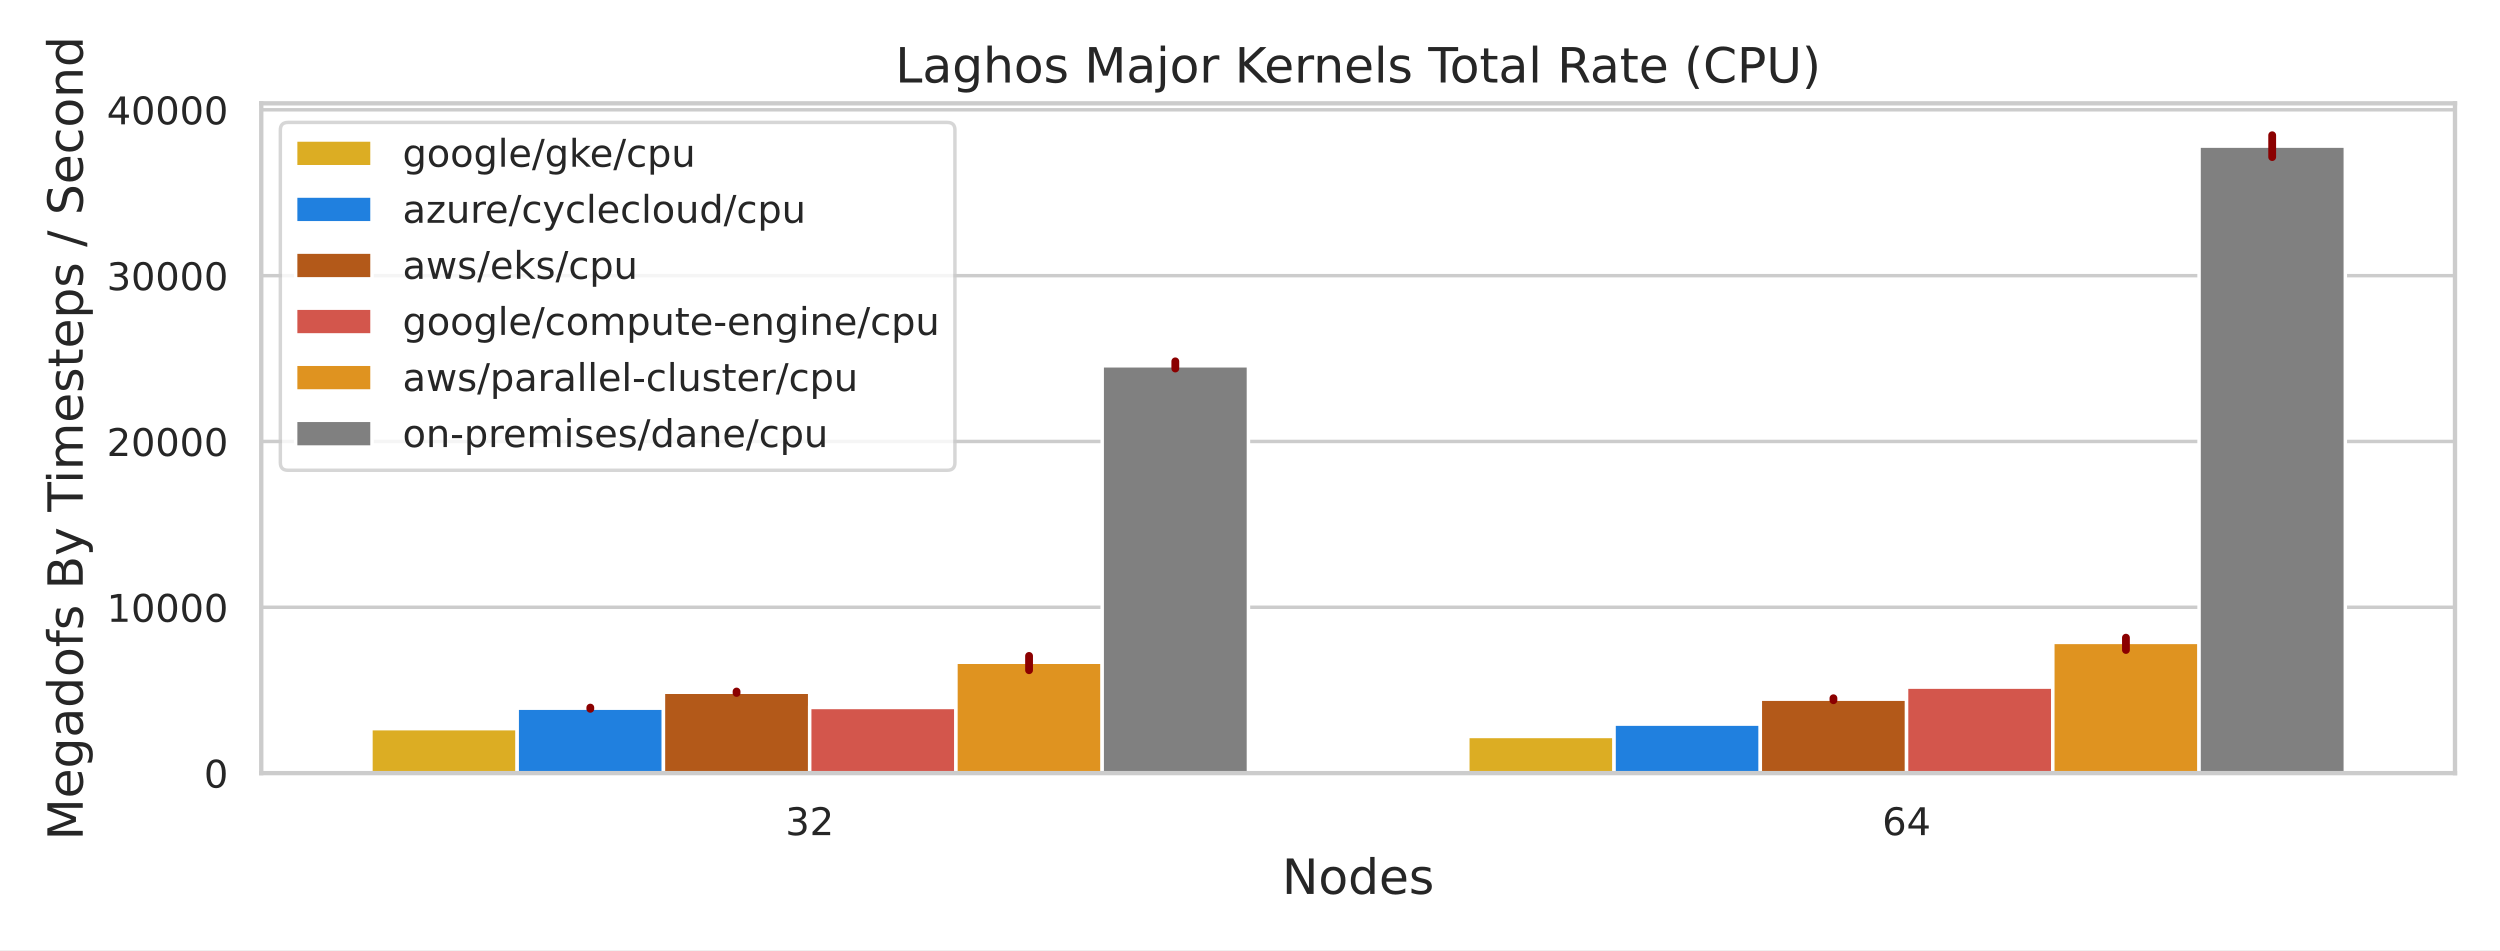
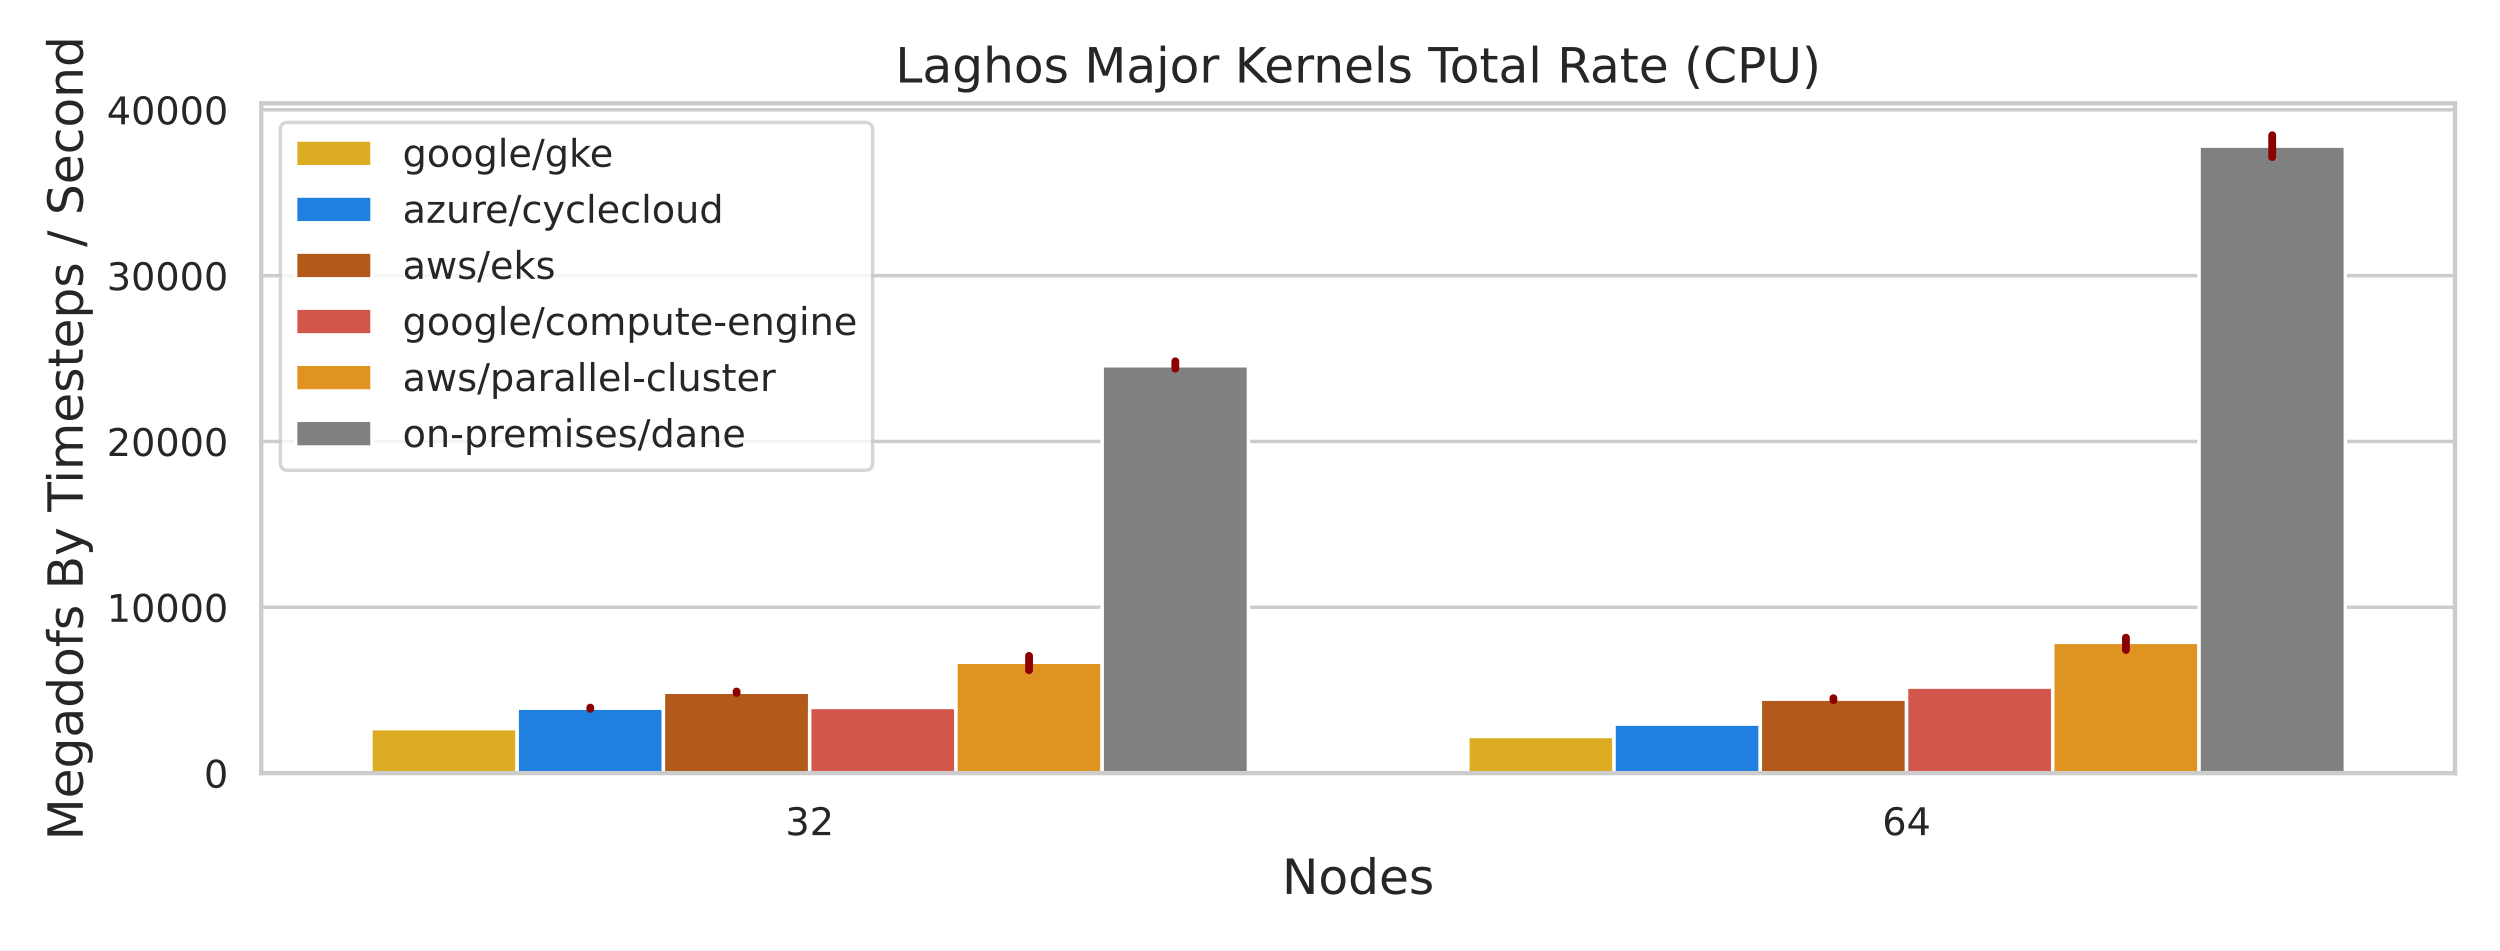
<svg xmlns="http://www.w3.org/2000/svg" xmlns:xlink="http://www.w3.org/1999/xlink" width="720pt" height="273.6pt" viewBox="0 0 720 273.6" version="1.1">
  <defs>
    <style type="text/css">*{stroke-linejoin: round; stroke-linecap: butt}</style>
  </defs>
  <g id="figure_1">
    <g id="patch_1">
      <path d="M 0 273.6  L 720 273.6  L 720 0  L 0 0  z " style="fill: #ffffff" />
    </g>
    <g id="axes_1">
      <g id="patch_2">
        <path d="M 75.24 222.66  L 707.04 222.66  L 707.04 29.76  L 75.24 29.76  z " style="fill: #ffffff" />
      </g>
      <g id="matplotlib.axis_1">
        <g id="xtick_1">
          <g id="text_1">
            <g style="fill: #262626" transform="translate(226.1912 240.5183) scale(0.11 -0.11)">
              <defs>
                <path id="DejaVuSans-33" d="M 2597 2516  Q 3050 2419 3304 2112  Q 3559 1806 3559 1356  Q 3559 666 3084 287  Q 2609 -91 1734 -91  Q 1441 -91 1130 -33  Q 819 25 488 141  L 488 750  Q 750 597 1062 519  Q 1375 441 1716 441  Q 2309 441 2620 675  Q 2931 909 2931 1356  Q 2931 1769 2642 2001  Q 2353 2234 1838 2234  L 1294 2234  L 1294 2753  L 1863 2753  Q 2328 2753 2575 2939  Q 2822 3125 2822 3475  Q 2822 3834 2567 4026  Q 2313 4219 1838 4219  Q 1578 4219 1281 4162  Q 984 4106 628 3988  L 628 4550  Q 988 4650 1302 4700  Q 1616 4750 1894 4750  Q 2613 4750 3031 4423  Q 3450 4097 3450 3541  Q 3450 3153 3228 2886  Q 3006 2619 2597 2516  z " transform="scale(0.015625)" />
                <path id="DejaVuSans-32" d="M 1228 531  L 3431 531  L 3431 0  L 469 0  L 469 531  Q 828 903 1448 1529  Q 2069 2156 2228 2338  Q 2531 2678 2651 2914  Q 2772 3150 2772 3378  Q 2772 3750 2511 3984  Q 2250 4219 1831 4219  Q 1534 4219 1204 4116  Q 875 4013 500 3803  L 500 4441  Q 881 4594 1212 4672  Q 1544 4750 1819 4750  Q 2544 4750 2975 4387  Q 3406 4025 3406 3419  Q 3406 3131 3298 2873  Q 3191 2616 2906 2266  Q 2828 2175 2409 1742  Q 1991 1309 1228 531  z " transform="scale(0.015625)" />
              </defs>
              <use xlink:href="#DejaVuSans-33" />
              <use xlink:href="#DejaVuSans-32" x="63.623" />
            </g>
          </g>
        </g>
        <g id="xtick_2">
          <g id="text_2">
            <g style="fill: #262626" transform="translate(542.0912 240.5183) scale(0.11 -0.11)">
              <defs>
                <path id="DejaVuSans-36" d="M 2113 2584  Q 1688 2584 1439 2293  Q 1191 2003 1191 1497  Q 1191 994 1439 701  Q 1688 409 2113 409  Q 2538 409 2786 701  Q 3034 994 3034 1497  Q 3034 2003 2786 2293  Q 2538 2584 2113 2584  z M 3366 4563  L 3366 3988  Q 3128 4100 2886 4159  Q 2644 4219 2406 4219  Q 1781 4219 1451 3797  Q 1122 3375 1075 2522  Q 1259 2794 1537 2939  Q 1816 3084 2150 3084  Q 2853 3084 3261 2657  Q 3669 2231 3669 1497  Q 3669 778 3244 343  Q 2819 -91 2113 -91  Q 1303 -91 875 529  Q 447 1150 447 2328  Q 447 3434 972 4092  Q 1497 4750 2381 4750  Q 2619 4750 2861 4703  Q 3103 4656 3366 4563  z " transform="scale(0.015625)" />
                <path id="DejaVuSans-34" d="M 2419 4116  L 825 1625  L 2419 1625  L 2419 4116  z M 2253 4666  L 3047 4666  L 3047 1625  L 3713 1625  L 3713 1100  L 3047 1100  L 3047 0  L 2419 0  L 2419 1100  L 313 1100  L 313 1709  L 2253 4666  z " transform="scale(0.015625)" />
              </defs>
              <use xlink:href="#DejaVuSans-36" />
              <use xlink:href="#DejaVuSans-34" x="63.623" />
            </g>
          </g>
        </g>
        <g id="text_3">
          <g style="fill: #262626" transform="translate(369.2223 257.4438) scale(0.14 -0.14)">
            <defs>
              <path id="DejaVuSans-4e" d="M 628 4666  L 1478 4666  L 3547 763  L 3547 4666  L 4159 4666  L 4159 0  L 3309 0  L 1241 3903  L 1241 0  L 628 0  L 628 4666  z " transform="scale(0.015625)" />
              <path id="DejaVuSans-6f" d="M 1959 3097  Q 1497 3097 1228 2736  Q 959 2375 959 1747  Q 959 1119 1226 758  Q 1494 397 1959 397  Q 2419 397 2687 759  Q 2956 1122 2956 1747  Q 2956 2369 2687 2733  Q 2419 3097 1959 3097  z M 1959 3584  Q 2709 3584 3137 3096  Q 3566 2609 3566 1747  Q 3566 888 3137 398  Q 2709 -91 1959 -91  Q 1206 -91 779 398  Q 353 888 353 1747  Q 353 2609 779 3096  Q 1206 3584 1959 3584  z " transform="scale(0.015625)" />
              <path id="DejaVuSans-64" d="M 2906 2969  L 2906 4863  L 3481 4863  L 3481 0  L 2906 0  L 2906 525  Q 2725 213 2448 61  Q 2172 -91 1784 -91  Q 1150 -91 751 415  Q 353 922 353 1747  Q 353 2572 751 3078  Q 1150 3584 1784 3584  Q 2172 3584 2448 3432  Q 2725 3281 2906 2969  z M 947 1747  Q 947 1113 1208 752  Q 1469 391 1925 391  Q 2381 391 2643 752  Q 2906 1113 2906 1747  Q 2906 2381 2643 2742  Q 2381 3103 1925 3103  Q 1469 3103 1208 2742  Q 947 2381 947 1747  z " transform="scale(0.015625)" />
              <path id="DejaVuSans-65" d="M 3597 1894  L 3597 1613  L 953 1613  Q 991 1019 1311 708  Q 1631 397 2203 397  Q 2534 397 2845 478  Q 3156 559 3463 722  L 3463 178  Q 3153 47 2828 -22  Q 2503 -91 2169 -91  Q 1331 -91 842 396  Q 353 884 353 1716  Q 353 2575 817 3079  Q 1281 3584 2069 3584  Q 2775 3584 3186 3129  Q 3597 2675 3597 1894  z M 3022 2063  Q 3016 2534 2758 2815  Q 2500 3097 2075 3097  Q 1594 3097 1305 2825  Q 1016 2553 972 2059  L 3022 2063  z " transform="scale(0.015625)" />
              <path id="DejaVuSans-73" d="M 2834 3397  L 2834 2853  Q 2591 2978 2328 3040  Q 2066 3103 1784 3103  Q 1356 3103 1142 2972  Q 928 2841 928 2578  Q 928 2378 1081 2264  Q 1234 2150 1697 2047  L 1894 2003  Q 2506 1872 2764 1633  Q 3022 1394 3022 966  Q 3022 478 2636 193  Q 2250 -91 1575 -91  Q 1294 -91 989 -36  Q 684 19 347 128  L 347 722  Q 666 556 975 473  Q 1284 391 1588 391  Q 1994 391 2212 530  Q 2431 669 2431 922  Q 2431 1156 2273 1281  Q 2116 1406 1581 1522  L 1381 1569  Q 847 1681 609 1914  Q 372 2147 372 2553  Q 372 3047 722 3315  Q 1072 3584 1716 3584  Q 2034 3584 2315 3537  Q 2597 3491 2834 3397  z " transform="scale(0.015625)" />
            </defs>
            <use xlink:href="#DejaVuSans-4e" />
            <use xlink:href="#DejaVuSans-6f" x="74.805" />
            <use xlink:href="#DejaVuSans-64" x="135.986" />
            <use xlink:href="#DejaVuSans-65" x="199.463" />
            <use xlink:href="#DejaVuSans-73" x="260.986" />
          </g>
        </g>
      </g>
      <g id="matplotlib.axis_2">
        <g id="ytick_1">
          <g id="line2d_1">
-             <path d="M 75.24 222.66  L 707.04 222.66  " clip-path="url(#p43511a6525)" style="fill: none; stroke: #cccccc; stroke-linecap: round" />
+             <path d="M 75.24 222.66  L 707.04 222.66  " clip-path="url(#pf2af3d7959)" style="fill: none; stroke: #cccccc; stroke-linecap: round" />
          </g>
          <g id="text_4">
            <g style="fill: #262626" transform="translate(58.74125 226.8391) scale(0.11 -0.11)">
              <defs>
                <path id="DejaVuSans-30" d="M 2034 4250  Q 1547 4250 1301 3770  Q 1056 3291 1056 2328  Q 1056 1369 1301 889  Q 1547 409 2034 409  Q 2525 409 2770 889  Q 3016 1369 3016 2328  Q 3016 3291 2770 3770  Q 2525 4250 2034 4250  z M 2034 4750  Q 2819 4750 3233 4129  Q 3647 3509 3647 2328  Q 3647 1150 3233 529  Q 2819 -91 2034 -91  Q 1250 -91 836 529  Q 422 1150 422 2328  Q 422 3509 836 4129  Q 1250 4750 2034 4750  z " transform="scale(0.015625)" />
              </defs>
              <use xlink:href="#DejaVuSans-30" />
            </g>
          </g>
        </g>
        <g id="ytick_2">
          <g id="line2d_2">
-             <path d="M 75.24 174.902  L 707.04 174.902  " clip-path="url(#p43511a6525)" style="fill: none; stroke: #cccccc; stroke-linecap: round" />
+             <path d="M 75.24 174.902  L 707.04 174.902  " clip-path="url(#pf2af3d7959)" style="fill: none; stroke: #cccccc; stroke-linecap: round" />
          </g>
          <g id="text_5">
            <g style="fill: #262626" transform="translate(30.74625 179.0811) scale(0.11 -0.11)">
              <defs>
                <path id="DejaVuSans-31" d="M 794 531  L 1825 531  L 1825 4091  L 703 3866  L 703 4441  L 1819 4666  L 2450 4666  L 2450 531  L 3481 531  L 3481 0  L 794 0  L 794 531  z " transform="scale(0.015625)" />
              </defs>
              <use xlink:href="#DejaVuSans-31" />
              <use xlink:href="#DejaVuSans-30" x="63.623" />
              <use xlink:href="#DejaVuSans-30" x="127.246" />
              <use xlink:href="#DejaVuSans-30" x="190.869" />
              <use xlink:href="#DejaVuSans-30" x="254.492" />
            </g>
          </g>
        </g>
        <g id="ytick_3">
          <g id="line2d_3">
-             <path d="M 75.24 127.144  L 707.04 127.144  " clip-path="url(#p43511a6525)" style="fill: none; stroke: #cccccc; stroke-linecap: round" />
+             <path d="M 75.24 127.144  L 707.04 127.144  " clip-path="url(#pf2af3d7959)" style="fill: none; stroke: #cccccc; stroke-linecap: round" />
          </g>
          <g id="text_6">
            <g style="fill: #262626" transform="translate(30.74625 131.3231) scale(0.11 -0.11)">
              <use xlink:href="#DejaVuSans-32" />
              <use xlink:href="#DejaVuSans-30" x="63.623" />
              <use xlink:href="#DejaVuSans-30" x="127.246" />
              <use xlink:href="#DejaVuSans-30" x="190.869" />
              <use xlink:href="#DejaVuSans-30" x="254.492" />
            </g>
          </g>
        </g>
        <g id="ytick_4">
          <g id="line2d_4">
-             <path d="M 75.24 79.386  L 707.04 79.386  " clip-path="url(#p43511a6525)" style="fill: none; stroke: #cccccc; stroke-linecap: round" />
+             <path d="M 75.24 79.386  L 707.04 79.386  " clip-path="url(#pf2af3d7959)" style="fill: none; stroke: #cccccc; stroke-linecap: round" />
          </g>
          <g id="text_7">
            <g style="fill: #262626" transform="translate(30.74625 83.56511) scale(0.11 -0.11)">
              <use xlink:href="#DejaVuSans-33" />
              <use xlink:href="#DejaVuSans-30" x="63.623" />
              <use xlink:href="#DejaVuSans-30" x="127.246" />
              <use xlink:href="#DejaVuSans-30" x="190.869" />
              <use xlink:href="#DejaVuSans-30" x="254.492" />
            </g>
          </g>
        </g>
        <g id="ytick_5">
          <g id="line2d_5">
-             <path d="M 75.24 31.628  L 707.04 31.628  " clip-path="url(#p43511a6525)" style="fill: none; stroke: #cccccc; stroke-linecap: round" />
+             <path d="M 75.24 31.628  L 707.04 31.628  " clip-path="url(#pf2af3d7959)" style="fill: none; stroke: #cccccc; stroke-linecap: round" />
          </g>
          <g id="text_8">
            <g style="fill: #262626" transform="translate(30.74625 35.8071) scale(0.11 -0.11)">
              <use xlink:href="#DejaVuSans-34" />
              <use xlink:href="#DejaVuSans-30" x="63.623" />
              <use xlink:href="#DejaVuSans-30" x="127.246" />
              <use xlink:href="#DejaVuSans-30" x="190.869" />
              <use xlink:href="#DejaVuSans-30" x="254.492" />
            </g>
          </g>
        </g>
        <g id="text_9">
          <g style="fill: #262626" transform="translate(23.83469 242.0097) rotate(-90) scale(0.14 -0.14)">
            <defs>
              <path id="DejaVuSans-4d" d="M 628 4666  L 1569 4666  L 2759 1491  L 3956 4666  L 4897 4666  L 4897 0  L 4281 0  L 4281 4097  L 3078 897  L 2444 897  L 1241 4097  L 1241 0  L 628 0  L 628 4666  z " transform="scale(0.015625)" />
              <path id="DejaVuSans-67" d="M 2906 1791  Q 2906 2416 2648 2759  Q 2391 3103 1925 3103  Q 1463 3103 1205 2759  Q 947 2416 947 1791  Q 947 1169 1205 825  Q 1463 481 1925 481  Q 2391 481 2648 825  Q 2906 1169 2906 1791  z M 3481 434  Q 3481 -459 3084 -895  Q 2688 -1331 1869 -1331  Q 1566 -1331 1297 -1286  Q 1028 -1241 775 -1147  L 775 -588  Q 1028 -725 1275 -790  Q 1522 -856 1778 -856  Q 2344 -856 2625 -561  Q 2906 -266 2906 331  L 2906 616  Q 2728 306 2450 153  Q 2172 0 1784 0  Q 1141 0 747 490  Q 353 981 353 1791  Q 353 2603 747 3093  Q 1141 3584 1784 3584  Q 2172 3584 2450 3431  Q 2728 3278 2906 2969  L 2906 3500  L 3481 3500  L 3481 434  z " transform="scale(0.015625)" />
              <path id="DejaVuSans-61" d="M 2194 1759  Q 1497 1759 1228 1600  Q 959 1441 959 1056  Q 959 750 1161 570  Q 1363 391 1709 391  Q 2188 391 2477 730  Q 2766 1069 2766 1631  L 2766 1759  L 2194 1759  z M 3341 1997  L 3341 0  L 2766 0  L 2766 531  Q 2569 213 2275 61  Q 1981 -91 1556 -91  Q 1019 -91 701 211  Q 384 513 384 1019  Q 384 1609 779 1909  Q 1175 2209 1959 2209  L 2766 2209  L 2766 2266  Q 2766 2663 2505 2880  Q 2244 3097 1772 3097  Q 1472 3097 1187 3025  Q 903 2953 641 2809  L 641 3341  Q 956 3463 1253 3523  Q 1550 3584 1831 3584  Q 2591 3584 2966 3190  Q 3341 2797 3341 1997  z " transform="scale(0.015625)" />
              <path id="DejaVuSans-66" d="M 2375 4863  L 2375 4384  L 1825 4384  Q 1516 4384 1395 4259  Q 1275 4134 1275 3809  L 1275 3500  L 2222 3500  L 2222 3053  L 1275 3053  L 1275 0  L 697 0  L 697 3053  L 147 3053  L 147 3500  L 697 3500  L 697 3744  Q 697 4328 969 4595  Q 1241 4863 1831 4863  L 2375 4863  z " transform="scale(0.015625)" />
              <path id="DejaVuSans-20" transform="scale(0.015625)" />
              <path id="DejaVuSans-42" d="M 1259 2228  L 1259 519  L 2272 519  Q 2781 519 3026 730  Q 3272 941 3272 1375  Q 3272 1813 3026 2020  Q 2781 2228 2272 2228  L 1259 2228  z M 1259 4147  L 1259 2741  L 2194 2741  Q 2656 2741 2882 2914  Q 3109 3088 3109 3444  Q 3109 3797 2882 3972  Q 2656 4147 2194 4147  L 1259 4147  z M 628 4666  L 2241 4666  Q 2963 4666 3353 4366  Q 3744 4066 3744 3513  Q 3744 3084 3544 2831  Q 3344 2578 2956 2516  Q 3422 2416 3680 2098  Q 3938 1781 3938 1306  Q 3938 681 3513 340  Q 3088 0 2303 0  L 628 0  L 628 4666  z " transform="scale(0.015625)" />
              <path id="DejaVuSans-79" d="M 2059 -325  Q 1816 -950 1584 -1140  Q 1353 -1331 966 -1331  L 506 -1331  L 506 -850  L 844 -850  Q 1081 -850 1212 -737  Q 1344 -625 1503 -206  L 1606 56  L 191 3500  L 800 3500  L 1894 763  L 2988 3500  L 3597 3500  L 2059 -325  z " transform="scale(0.015625)" />
              <path id="DejaVuSans-54" d="M -19 4666  L 3928 4666  L 3928 4134  L 2272 4134  L 2272 0  L 1638 0  L 1638 4134  L -19 4134  L -19 4666  z " transform="scale(0.015625)" />
              <path id="DejaVuSans-69" d="M 603 3500  L 1178 3500  L 1178 0  L 603 0  L 603 3500  z M 603 4863  L 1178 4863  L 1178 4134  L 603 4134  L 603 4863  z " transform="scale(0.015625)" />
              <path id="DejaVuSans-6d" d="M 3328 2828  Q 3544 3216 3844 3400  Q 4144 3584 4550 3584  Q 5097 3584 5394 3201  Q 5691 2819 5691 2113  L 5691 0  L 5113 0  L 5113 2094  Q 5113 2597 4934 2840  Q 4756 3084 4391 3084  Q 3944 3084 3684 2787  Q 3425 2491 3425 1978  L 3425 0  L 2847 0  L 2847 2094  Q 2847 2600 2669 2842  Q 2491 3084 2119 3084  Q 1678 3084 1418 2786  Q 1159 2488 1159 1978  L 1159 0  L 581 0  L 581 3500  L 1159 3500  L 1159 2956  Q 1356 3278 1631 3431  Q 1906 3584 2284 3584  Q 2666 3584 2933 3390  Q 3200 3197 3328 2828  z " transform="scale(0.015625)" />
              <path id="DejaVuSans-74" d="M 1172 4494  L 1172 3500  L 2356 3500  L 2356 3053  L 1172 3053  L 1172 1153  Q 1172 725 1289 603  Q 1406 481 1766 481  L 2356 481  L 2356 0  L 1766 0  Q 1100 0 847 248  Q 594 497 594 1153  L 594 3053  L 172 3053  L 172 3500  L 594 3500  L 594 4494  L 1172 4494  z " transform="scale(0.015625)" />
              <path id="DejaVuSans-70" d="M 1159 525  L 1159 -1331  L 581 -1331  L 581 3500  L 1159 3500  L 1159 2969  Q 1341 3281 1617 3432  Q 1894 3584 2278 3584  Q 2916 3584 3314 3078  Q 3713 2572 3713 1747  Q 3713 922 3314 415  Q 2916 -91 2278 -91  Q 1894 -91 1617 61  Q 1341 213 1159 525  z M 3116 1747  Q 3116 2381 2855 2742  Q 2594 3103 2138 3103  Q 1681 3103 1420 2742  Q 1159 2381 1159 1747  Q 1159 1113 1420 752  Q 1681 391 2138 391  Q 2594 391 2855 752  Q 3116 1113 3116 1747  z " transform="scale(0.015625)" />
              <path id="DejaVuSans-2f" d="M 1625 4666  L 2156 4666  L 531 -594  L 0 -594  L 1625 4666  z " transform="scale(0.015625)" />
              <path id="DejaVuSans-53" d="M 3425 4513  L 3425 3897  Q 3066 4069 2747 4153  Q 2428 4238 2131 4238  Q 1616 4238 1336 4038  Q 1056 3838 1056 3469  Q 1056 3159 1242 3001  Q 1428 2844 1947 2747  L 2328 2669  Q 3034 2534 3370 2195  Q 3706 1856 3706 1288  Q 3706 609 3251 259  Q 2797 -91 1919 -91  Q 1588 -91 1214 -16  Q 841 59 441 206  L 441 856  Q 825 641 1194 531  Q 1563 422 1919 422  Q 2459 422 2753 634  Q 3047 847 3047 1241  Q 3047 1584 2836 1778  Q 2625 1972 2144 2069  L 1759 2144  Q 1053 2284 737 2584  Q 422 2884 422 3419  Q 422 4038 858 4394  Q 1294 4750 2059 4750  Q 2388 4750 2728 4690  Q 3069 4631 3425 4513  z " transform="scale(0.015625)" />
              <path id="DejaVuSans-63" d="M 3122 3366  L 3122 2828  Q 2878 2963 2633 3030  Q 2388 3097 2138 3097  Q 1578 3097 1268 2742  Q 959 2388 959 1747  Q 959 1106 1268 751  Q 1578 397 2138 397  Q 2388 397 2633 464  Q 2878 531 3122 666  L 3122 134  Q 2881 22 2623 -34  Q 2366 -91 2075 -91  Q 1284 -91 818 406  Q 353 903 353 1747  Q 353 2603 823 3093  Q 1294 3584 2113 3584  Q 2378 3584 2631 3529  Q 2884 3475 3122 3366  z " transform="scale(0.015625)" />
              <path id="DejaVuSans-6e" d="M 3513 2113  L 3513 0  L 2938 0  L 2938 2094  Q 2938 2591 2744 2837  Q 2550 3084 2163 3084  Q 1697 3084 1428 2787  Q 1159 2491 1159 1978  L 1159 0  L 581 0  L 581 3500  L 1159 3500  L 1159 2956  Q 1366 3272 1645 3428  Q 1925 3584 2291 3584  Q 2894 3584 3203 3211  Q 3513 2838 3513 2113  z " transform="scale(0.015625)" />
            </defs>
            <use xlink:href="#DejaVuSans-4d" />
            <use xlink:href="#DejaVuSans-65" x="86.279" />
            <use xlink:href="#DejaVuSans-67" x="147.803" />
            <use xlink:href="#DejaVuSans-61" x="211.279" />
            <use xlink:href="#DejaVuSans-64" x="272.559" />
            <use xlink:href="#DejaVuSans-6f" x="336.035" />
            <use xlink:href="#DejaVuSans-66" x="397.217" />
            <use xlink:href="#DejaVuSans-73" x="432.422" />
            <use xlink:href="#DejaVuSans-20" x="484.521" />
            <use xlink:href="#DejaVuSans-42" x="516.309" />
            <use xlink:href="#DejaVuSans-79" x="584.912" />
            <use xlink:href="#DejaVuSans-20" x="644.092" />
            <use xlink:href="#DejaVuSans-54" x="675.879" />
            <use xlink:href="#DejaVuSans-69" x="733.838" />
            <use xlink:href="#DejaVuSans-6d" x="761.621" />
            <use xlink:href="#DejaVuSans-65" x="859.033" />
            <use xlink:href="#DejaVuSans-73" x="920.557" />
            <use xlink:href="#DejaVuSans-74" x="972.656" />
            <use xlink:href="#DejaVuSans-65" x="1011.865" />
            <use xlink:href="#DejaVuSans-70" x="1073.389" />
            <use xlink:href="#DejaVuSans-73" x="1136.865" />
            <use xlink:href="#DejaVuSans-20" x="1188.965" />
            <use xlink:href="#DejaVuSans-2f" x="1220.752" />
            <use xlink:href="#DejaVuSans-20" x="1254.443" />
            <use xlink:href="#DejaVuSans-53" x="1286.23" />
            <use xlink:href="#DejaVuSans-65" x="1349.707" />
            <use xlink:href="#DejaVuSans-63" x="1411.23" />
            <use xlink:href="#DejaVuSans-6f" x="1466.211" />
            <use xlink:href="#DejaVuSans-6e" x="1527.393" />
            <use xlink:href="#DejaVuSans-64" x="1590.771" />
          </g>
        </g>
      </g>
      <g id="patch_3">
-         <path d="M 106.83 222.66  L 148.95 222.66  L 148.95 209.856  L 106.83 209.856  z " clip-path="url(#p43511a6525)" style="fill: #dcad23; stroke: #ffffff; stroke-linejoin: miter" />
+         <path d="M 106.83 222.66  L 148.95 222.66  L 148.95 209.856  L 106.83 209.856  z " clip-path="url(#pf2af3d7959)" style="fill: #dcad23; stroke: #ffffff; stroke-linejoin: miter" />
      </g>
      <g id="patch_4">
-         <path d="M 422.73 222.66  L 464.85 222.66  L 464.85 212.102  L 422.73 212.102  z " clip-path="url(#p43511a6525)" style="fill: #dcad23; stroke: #ffffff; stroke-linejoin: miter" />
+         <path d="M 422.73 222.66  L 464.85 222.66  L 464.85 212.102  L 422.73 212.102  z " clip-path="url(#pf2af3d7959)" style="fill: #dcad23; stroke: #ffffff; stroke-linejoin: miter" />
      </g>
      <g id="patch_5">
-         <path d="M 148.95 222.66  L 191.07 222.66  L 191.07 203.965  L 148.95 203.965  z " clip-path="url(#p43511a6525)" style="fill: #2080df; stroke: #ffffff; stroke-linejoin: miter" />
+         <path d="M 148.95 222.66  L 191.07 222.66  L 191.07 203.965  L 148.95 203.965  z " clip-path="url(#pf2af3d7959)" style="fill: #2080df; stroke: #ffffff; stroke-linejoin: miter" />
      </g>
      <g id="patch_6">
-         <path d="M 464.85 222.66  L 506.97 222.66  L 506.97 208.544  L 464.85 208.544  z " clip-path="url(#p43511a6525)" style="fill: #2080df; stroke: #ffffff; stroke-linejoin: miter" />
+         <path d="M 464.85 222.66  L 506.97 222.66  L 506.97 208.544  L 464.85 208.544  z " clip-path="url(#pf2af3d7959)" style="fill: #2080df; stroke: #ffffff; stroke-linejoin: miter" />
      </g>
      <g id="patch_7">
-         <path d="M 191.07 222.66  L 233.19 222.66  L 233.19 199.367  L 191.07 199.367  z " clip-path="url(#p43511a6525)" style="fill: #b35919; stroke: #ffffff; stroke-linejoin: miter" />
+         <path d="M 191.07 222.66  L 233.19 222.66  L 233.19 199.367  L 191.07 199.367  z " clip-path="url(#pf2af3d7959)" style="fill: #b35919; stroke: #ffffff; stroke-linejoin: miter" />
      </g>
      <g id="patch_8">
-         <path d="M 506.97 222.66  L 549.09 222.66  L 549.09 201.378  L 506.97 201.378  z " clip-path="url(#p43511a6525)" style="fill: #b35919; stroke: #ffffff; stroke-linejoin: miter" />
+         <path d="M 506.97 222.66  L 549.09 222.66  L 549.09 201.378  L 506.97 201.378  z " clip-path="url(#pf2af3d7959)" style="fill: #b35919; stroke: #ffffff; stroke-linejoin: miter" />
      </g>
      <g id="patch_9">
-         <path d="M 233.19 222.66  L 275.31 222.66  L 275.31 203.747  L 233.19 203.747  z " clip-path="url(#p43511a6525)" style="fill: #d3564c; stroke: #ffffff; stroke-linejoin: miter" />
+         <path d="M 233.19 222.66  L 275.31 222.66  L 275.31 203.747  L 233.19 203.747  z " clip-path="url(#pf2af3d7959)" style="fill: #d3564c; stroke: #ffffff; stroke-linejoin: miter" />
      </g>
      <g id="patch_10">
-         <path d="M 549.09 222.66  L 591.21 222.66  L 591.21 197.899  L 549.09 197.899  z " clip-path="url(#p43511a6525)" style="fill: #d3564c; stroke: #ffffff; stroke-linejoin: miter" />
+         <path d="M 549.09 222.66  L 591.21 222.66  L 591.21 197.899  L 549.09 197.899  z " clip-path="url(#pf2af3d7959)" style="fill: #d3564c; stroke: #ffffff; stroke-linejoin: miter" />
      </g>
      <g id="patch_11">
-         <path d="M 275.31 222.66  L 317.43 222.66  L 317.43 190.732  L 275.31 190.732  z " clip-path="url(#p43511a6525)" style="fill: #df9320; stroke: #ffffff; stroke-linejoin: miter" />
+         <path d="M 275.31 222.66  L 317.43 222.66  L 317.43 190.732  L 275.31 190.732  z " clip-path="url(#pf2af3d7959)" style="fill: #df9320; stroke: #ffffff; stroke-linejoin: miter" />
      </g>
      <g id="patch_12">
-         <path d="M 591.21 222.66  L 633.33 222.66  L 633.33 185.003  L 591.21 185.003  z " clip-path="url(#p43511a6525)" style="fill: #df9320; stroke: #ffffff; stroke-linejoin: miter" />
+         <path d="M 591.21 222.66  L 633.33 222.66  L 633.33 185.003  L 591.21 185.003  z " clip-path="url(#pf2af3d7959)" style="fill: #df9320; stroke: #ffffff; stroke-linejoin: miter" />
      </g>
      <g id="patch_13">
-         <path d="M 317.43 222.66  L 359.55 222.66  L 359.55 105.359  L 317.43 105.359  z " clip-path="url(#p43511a6525)" style="fill: #808080; stroke: #ffffff; stroke-linejoin: miter" />
+         <path d="M 317.43 222.66  L 359.55 222.66  L 359.55 105.359  L 317.43 105.359  z " clip-path="url(#pf2af3d7959)" style="fill: #808080; stroke: #ffffff; stroke-linejoin: miter" />
      </g>
      <g id="patch_14">
-         <path d="M 633.33 222.66  L 675.45 222.66  L 675.45 42.092  L 633.33 42.092  z " clip-path="url(#p43511a6525)" style="fill: #808080; stroke: #ffffff; stroke-linejoin: miter" />
+         <path d="M 633.33 222.66  L 675.45 222.66  L 675.45 42.092  L 633.33 42.092  z " clip-path="url(#pf2af3d7959)" style="fill: #808080; stroke: #ffffff; stroke-linejoin: miter" />
      </g>
      <g id="patch_15">
-         <path d="M 233.19 222.66  L 233.19 222.66  L 233.19 222.66  L 233.19 222.66  z " clip-path="url(#p43511a6525)" style="fill: #dcad23; stroke: #ffffff; stroke-linejoin: miter" />
+         <path d="M 233.19 222.66  L 233.19 222.66  L 233.19 222.66  L 233.19 222.66  z " clip-path="url(#pf2af3d7959)" style="fill: #dcad23; stroke: #ffffff; stroke-linejoin: miter" />
      </g>
      <g id="patch_16">
-         <path d="M 233.19 222.66  L 233.19 222.66  L 233.19 222.66  L 233.19 222.66  z " clip-path="url(#p43511a6525)" style="fill: #2080df; stroke: #ffffff; stroke-linejoin: miter" />
+         <path d="M 233.19 222.66  L 233.19 222.66  L 233.19 222.66  L 233.19 222.66  z " clip-path="url(#pf2af3d7959)" style="fill: #2080df; stroke: #ffffff; stroke-linejoin: miter" />
      </g>
      <g id="patch_17">
-         <path d="M 233.19 222.66  L 233.19 222.66  L 233.19 222.66  L 233.19 222.66  z " clip-path="url(#p43511a6525)" style="fill: #b35919; stroke: #ffffff; stroke-linejoin: miter" />
+         <path d="M 233.19 222.66  L 233.19 222.66  L 233.19 222.66  L 233.19 222.66  z " clip-path="url(#pf2af3d7959)" style="fill: #b35919; stroke: #ffffff; stroke-linejoin: miter" />
      </g>
      <g id="patch_18">
-         <path d="M 233.19 222.66  L 233.19 222.66  L 233.19 222.66  L 233.19 222.66  z " clip-path="url(#p43511a6525)" style="fill: #d3564c; stroke: #ffffff; stroke-linejoin: miter" />
+         <path d="M 233.19 222.66  L 233.19 222.66  L 233.19 222.66  L 233.19 222.66  z " clip-path="url(#pf2af3d7959)" style="fill: #d3564c; stroke: #ffffff; stroke-linejoin: miter" />
      </g>
      <g id="patch_19">
-         <path d="M 233.19 222.66  L 233.19 222.66  L 233.19 222.66  L 233.19 222.66  z " clip-path="url(#p43511a6525)" style="fill: #df9320; stroke: #ffffff; stroke-linejoin: miter" />
+         <path d="M 233.19 222.66  L 233.19 222.66  L 233.19 222.66  L 233.19 222.66  z " clip-path="url(#pf2af3d7959)" style="fill: #df9320; stroke: #ffffff; stroke-linejoin: miter" />
      </g>
      <g id="patch_20">
-         <path d="M 233.19 222.66  L 233.19 222.66  L 233.19 222.66  L 233.19 222.66  z " clip-path="url(#p43511a6525)" style="fill: #808080; stroke: #ffffff; stroke-linejoin: miter" />
+         <path d="M 233.19 222.66  L 233.19 222.66  L 233.19 222.66  L 233.19 222.66  z " clip-path="url(#pf2af3d7959)" style="fill: #808080; stroke: #ffffff; stroke-linejoin: miter" />
      </g>
      <g id="line2d_6">
-         <path clip-path="url(#p43511a6525)" style="fill: none; stroke: #8b0000; stroke-width: 2.25; stroke-linecap: round" />
+         <path clip-path="url(#pf2af3d7959)" style="fill: none; stroke: #8b0000; stroke-width: 2.25; stroke-linecap: round" />
      </g>
      <g id="line2d_7">
-         <path clip-path="url(#p43511a6525)" style="fill: none; stroke: #8b0000; stroke-width: 2.25; stroke-linecap: round" />
+         <path clip-path="url(#pf2af3d7959)" style="fill: none; stroke: #8b0000; stroke-width: 2.25; stroke-linecap: round" />
      </g>
      <g id="line2d_8">
-         <path d="M 170.01 204.143  L 170.01 203.787  " clip-path="url(#p43511a6525)" style="fill: none; stroke: #8b0000; stroke-width: 2.25; stroke-linecap: round" />
+         <path d="M 170.01 204.143  L 170.01 203.787  " clip-path="url(#pf2af3d7959)" style="fill: none; stroke: #8b0000; stroke-width: 2.25; stroke-linecap: round" />
      </g>
      <g id="line2d_9">
-         <path clip-path="url(#p43511a6525)" style="fill: none; stroke: #8b0000; stroke-width: 2.25; stroke-linecap: round" />
+         <path clip-path="url(#pf2af3d7959)" style="fill: none; stroke: #8b0000; stroke-width: 2.25; stroke-linecap: round" />
      </g>
      <g id="line2d_10">
-         <path d="M 212.13 199.577  L 212.13 199.157  " clip-path="url(#p43511a6525)" style="fill: none; stroke: #8b0000; stroke-width: 2.25; stroke-linecap: round" />
+         <path d="M 212.13 199.577  L 212.13 199.157  " clip-path="url(#pf2af3d7959)" style="fill: none; stroke: #8b0000; stroke-width: 2.25; stroke-linecap: round" />
      </g>
      <g id="line2d_11">
-         <path d="M 528.03 201.667  L 528.03 201.09  " clip-path="url(#p43511a6525)" style="fill: none; stroke: #8b0000; stroke-width: 2.25; stroke-linecap: round" />
+         <path d="M 528.03 201.667  L 528.03 201.09  " clip-path="url(#pf2af3d7959)" style="fill: none; stroke: #8b0000; stroke-width: 2.25; stroke-linecap: round" />
      </g>
      <g id="line2d_12">
-         <path clip-path="url(#p43511a6525)" style="fill: none; stroke: #8b0000; stroke-width: 2.25; stroke-linecap: round" />
+         <path clip-path="url(#pf2af3d7959)" style="fill: none; stroke: #8b0000; stroke-width: 2.25; stroke-linecap: round" />
      </g>
      <g id="line2d_13">
-         <path clip-path="url(#p43511a6525)" style="fill: none; stroke: #8b0000; stroke-width: 2.25; stroke-linecap: round" />
+         <path clip-path="url(#pf2af3d7959)" style="fill: none; stroke: #8b0000; stroke-width: 2.25; stroke-linecap: round" />
      </g>
      <g id="line2d_14">
-         <path d="M 296.37 193.023  L 296.37 188.901  " clip-path="url(#p43511a6525)" style="fill: none; stroke: #8b0000; stroke-width: 2.25; stroke-linecap: round" />
+         <path d="M 296.37 193.023  L 296.37 188.901  " clip-path="url(#pf2af3d7959)" style="fill: none; stroke: #8b0000; stroke-width: 2.25; stroke-linecap: round" />
      </g>
      <g id="line2d_15">
-         <path d="M 612.27 187.196  L 612.27 183.649  " clip-path="url(#p43511a6525)" style="fill: none; stroke: #8b0000; stroke-width: 2.25; stroke-linecap: round" />
+         <path d="M 612.27 187.196  L 612.27 183.649  " clip-path="url(#pf2af3d7959)" style="fill: none; stroke: #8b0000; stroke-width: 2.25; stroke-linecap: round" />
      </g>
      <g id="line2d_16">
-         <path d="M 338.49 106.133  L 338.49 104.066  " clip-path="url(#p43511a6525)" style="fill: none; stroke: #8b0000; stroke-width: 2.25; stroke-linecap: round" />
+         <path d="M 338.49 106.158  L 338.49 104.056  " clip-path="url(#pf2af3d7959)" style="fill: none; stroke: #8b0000; stroke-width: 2.25; stroke-linecap: round" />
      </g>
      <g id="line2d_17">
-         <path d="M 654.39 45.237  L 654.39 38.946  " clip-path="url(#p43511a6525)" style="fill: none; stroke: #8b0000; stroke-width: 2.25; stroke-linecap: round" />
+         <path d="M 654.39 45.237  L 654.39 38.946  " clip-path="url(#pf2af3d7959)" style="fill: none; stroke: #8b0000; stroke-width: 2.25; stroke-linecap: round" />
      </g>
      <g id="patch_21">
        <path d="M 75.24 222.66  L 75.24 29.76  " style="fill: none; stroke: #cccccc; stroke-width: 1.25; stroke-linejoin: miter; stroke-linecap: square" />
      </g>
      <g id="patch_22">
        <path d="M 707.04 222.66  L 707.04 29.76  " style="fill: none; stroke: #cccccc; stroke-width: 1.25; stroke-linejoin: miter; stroke-linecap: square" />
      </g>
      <g id="patch_23">
        <path d="M 75.24 222.66  L 707.04 222.66  " style="fill: none; stroke: #cccccc; stroke-width: 1.25; stroke-linejoin: miter; stroke-linecap: square" />
      </g>
      <g id="patch_24">
        <path d="M 75.24 29.76  L 707.04 29.76  " style="fill: none; stroke: #cccccc; stroke-width: 1.25; stroke-linejoin: miter; stroke-linecap: square" />
      </g>
      <g id="text_10">
        <g style="fill: #262626" transform="translate(257.8556 23.76) scale(0.14 -0.14)">
          <defs>
            <path id="DejaVuSans-4c" d="M 628 4666  L 1259 4666  L 1259 531  L 3531 531  L 3531 0  L 628 0  L 628 4666  z " transform="scale(0.015625)" />
            <path id="DejaVuSans-68" d="M 3513 2113  L 3513 0  L 2938 0  L 2938 2094  Q 2938 2591 2744 2837  Q 2550 3084 2163 3084  Q 1697 3084 1428 2787  Q 1159 2491 1159 1978  L 1159 0  L 581 0  L 581 4863  L 1159 4863  L 1159 2956  Q 1366 3272 1645 3428  Q 1925 3584 2291 3584  Q 2894 3584 3203 3211  Q 3513 2838 3513 2113  z " transform="scale(0.015625)" />
            <path id="DejaVuSans-6a" d="M 603 3500  L 1178 3500  L 1178 -63  Q 1178 -731 923 -1031  Q 669 -1331 103 -1331  L -116 -1331  L -116 -844  L 38 -844  Q 366 -844 484 -692  Q 603 -541 603 -63  L 603 3500  z M 603 4863  L 1178 4863  L 1178 4134  L 603 4134  L 603 4863  z " transform="scale(0.015625)" />
            <path id="DejaVuSans-72" d="M 2631 2963  Q 2534 3019 2420 3045  Q 2306 3072 2169 3072  Q 1681 3072 1420 2755  Q 1159 2438 1159 1844  L 1159 0  L 581 0  L 581 3500  L 1159 3500  L 1159 2956  Q 1341 3275 1631 3429  Q 1922 3584 2338 3584  Q 2397 3584 2469 3576  Q 2541 3569 2628 3553  L 2631 2963  z " transform="scale(0.015625)" />
            <path id="DejaVuSans-4b" d="M 628 4666  L 1259 4666  L 1259 2694  L 3353 4666  L 4166 4666  L 1850 2491  L 4331 0  L 3500 0  L 1259 2247  L 1259 0  L 628 0  L 628 4666  z " transform="scale(0.015625)" />
            <path id="DejaVuSans-6c" d="M 603 4863  L 1178 4863  L 1178 0  L 603 0  L 603 4863  z " transform="scale(0.015625)" />
            <path id="DejaVuSans-52" d="M 2841 2188  Q 3044 2119 3236 1894  Q 3428 1669 3622 1275  L 4263 0  L 3584 0  L 2988 1197  Q 2756 1666 2539 1819  Q 2322 1972 1947 1972  L 1259 1972  L 1259 0  L 628 0  L 628 4666  L 2053 4666  Q 2853 4666 3247 4331  Q 3641 3997 3641 3322  Q 3641 2881 3436 2590  Q 3231 2300 2841 2188  z M 1259 4147  L 1259 2491  L 2053 2491  Q 2509 2491 2742 2702  Q 2975 2913 2975 3322  Q 2975 3731 2742 3939  Q 2509 4147 2053 4147  L 1259 4147  z " transform="scale(0.015625)" />
            <path id="DejaVuSans-28" d="M 1984 4856  Q 1566 4138 1362 3434  Q 1159 2731 1159 2009  Q 1159 1288 1364 580  Q 1569 -128 1984 -844  L 1484 -844  Q 1016 -109 783 600  Q 550 1309 550 2009  Q 550 2706 781 3412  Q 1013 4119 1484 4856  L 1984 4856  z " transform="scale(0.015625)" />
            <path id="DejaVuSans-43" d="M 4122 4306  L 4122 3641  Q 3803 3938 3442 4084  Q 3081 4231 2675 4231  Q 1875 4231 1450 3742  Q 1025 3253 1025 2328  Q 1025 1406 1450 917  Q 1875 428 2675 428  Q 3081 428 3442 575  Q 3803 722 4122 1019  L 4122 359  Q 3791 134 3420 21  Q 3050 -91 2638 -91  Q 1578 -91 968 557  Q 359 1206 359 2328  Q 359 3453 968 4101  Q 1578 4750 2638 4750  Q 3056 4750 3426 4639  Q 3797 4528 4122 4306  z " transform="scale(0.015625)" />
            <path id="DejaVuSans-50" d="M 1259 4147  L 1259 2394  L 2053 2394  Q 2494 2394 2734 2622  Q 2975 2850 2975 3272  Q 2975 3691 2734 3919  Q 2494 4147 2053 4147  L 1259 4147  z M 628 4666  L 2053 4666  Q 2838 4666 3239 4311  Q 3641 3956 3641 3272  Q 3641 2581 3239 2228  Q 2838 1875 2053 1875  L 1259 1875  L 1259 0  L 628 0  L 628 4666  z " transform="scale(0.015625)" />
            <path id="DejaVuSans-55" d="M 556 4666  L 1191 4666  L 1191 1831  Q 1191 1081 1462 751  Q 1734 422 2344 422  Q 2950 422 3222 751  Q 3494 1081 3494 1831  L 3494 4666  L 4128 4666  L 4128 1753  Q 4128 841 3676 375  Q 3225 -91 2344 -91  Q 1459 -91 1007 375  Q 556 841 556 1753  L 556 4666  z " transform="scale(0.015625)" />
            <path id="DejaVuSans-29" d="M 513 4856  L 1013 4856  Q 1481 4119 1714 3412  Q 1947 2706 1947 2009  Q 1947 1309 1714 600  Q 1481 -109 1013 -844  L 513 -844  Q 928 -128 1133 580  Q 1338 1288 1338 2009  Q 1338 2731 1133 3434  Q 928 4138 513 4856  z " transform="scale(0.015625)" />
          </defs>
          <use xlink:href="#DejaVuSans-4c" />
          <use xlink:href="#DejaVuSans-61" x="55.713" />
          <use xlink:href="#DejaVuSans-67" x="116.992" />
          <use xlink:href="#DejaVuSans-68" x="180.469" />
          <use xlink:href="#DejaVuSans-6f" x="243.848" />
          <use xlink:href="#DejaVuSans-73" x="305.029" />
          <use xlink:href="#DejaVuSans-20" x="357.129" />
          <use xlink:href="#DejaVuSans-4d" x="388.916" />
          <use xlink:href="#DejaVuSans-61" x="475.195" />
          <use xlink:href="#DejaVuSans-6a" x="536.475" />
          <use xlink:href="#DejaVuSans-6f" x="564.258" />
          <use xlink:href="#DejaVuSans-72" x="625.439" />
          <use xlink:href="#DejaVuSans-20" x="666.553" />
          <use xlink:href="#DejaVuSans-4b" x="698.34" />
          <use xlink:href="#DejaVuSans-65" x="758.916" />
          <use xlink:href="#DejaVuSans-72" x="820.439" />
          <use xlink:href="#DejaVuSans-6e" x="859.803" />
          <use xlink:href="#DejaVuSans-65" x="923.182" />
          <use xlink:href="#DejaVuSans-6c" x="984.705" />
          <use xlink:href="#DejaVuSans-73" x="1012.488" />
          <use xlink:href="#DejaVuSans-20" x="1064.588" />
          <use xlink:href="#DejaVuSans-54" x="1096.375" />
          <use xlink:href="#DejaVuSans-6f" x="1140.459" />
          <use xlink:href="#DejaVuSans-74" x="1201.641" />
          <use xlink:href="#DejaVuSans-61" x="1240.85" />
          <use xlink:href="#DejaVuSans-6c" x="1302.129" />
          <use xlink:href="#DejaVuSans-20" x="1329.912" />
          <use xlink:href="#DejaVuSans-52" x="1361.699" />
          <use xlink:href="#DejaVuSans-61" x="1428.932" />
          <use xlink:href="#DejaVuSans-74" x="1490.211" />
          <use xlink:href="#DejaVuSans-65" x="1529.42" />
          <use xlink:href="#DejaVuSans-20" x="1590.943" />
          <use xlink:href="#DejaVuSans-28" x="1622.73" />
          <use xlink:href="#DejaVuSans-43" x="1661.744" />
          <use xlink:href="#DejaVuSans-50" x="1731.568" />
          <use xlink:href="#DejaVuSans-55" x="1791.871" />
          <use xlink:href="#DejaVuSans-29" x="1865.064" />
        </g>
      </g>
      <g id="legend_1">
        <g id="patch_25">
-           <path d="M 82.94 135.436  L 272.822 135.436  Q 275.022 135.436 275.022 133.236  L 275.022 37.46  Q 275.022 35.26 272.822 35.26  L 82.94 35.26  Q 80.74 35.26 80.74 37.46  L 80.74 133.236  Q 80.74 135.436 82.94 135.436  z " style="fill: #ffffff; opacity: 0.8; stroke: #cccccc; stroke-linejoin: miter" />
+           <path d="M 82.94 135.436  L 249.114 135.436  Q 251.314 135.436 251.314 133.236  L 251.314 37.46  Q 251.314 35.26 249.114 35.26  L 82.94 35.26  Q 80.74 35.26 80.74 37.46  L 80.74 133.236  Q 80.74 135.436 82.94 135.436  z " style="fill: #ffffff; opacity: 0.8; stroke: #cccccc; stroke-linejoin: miter" />
        </g>
        <g id="patch_26">
          <path d="M 85.14 48.018  L 107.14 48.018  L 107.14 40.318  L 85.14 40.318  z " style="fill: #dcad23; stroke: #ffffff; stroke-linejoin: miter" />
        </g>
        <g id="text_11">
          <g style="fill: #262626" transform="translate(115.94 48.01828) scale(0.11 -0.11)">
            <defs>
              <path id="DejaVuSans-6b" d="M 581 4863  L 1159 4863  L 1159 1991  L 2875 3500  L 3609 3500  L 1753 1863  L 3688 0  L 2938 0  L 1159 1709  L 1159 0  L 581 0  L 581 4863  z " transform="scale(0.015625)" />
-               <path id="DejaVuSans-75" d="M 544 1381  L 544 3500  L 1119 3500  L 1119 1403  Q 1119 906 1312 657  Q 1506 409 1894 409  Q 2359 409 2629 706  Q 2900 1003 2900 1516  L 2900 3500  L 3475 3500  L 3475 0  L 2900 0  L 2900 538  Q 2691 219 2414 64  Q 2138 -91 1772 -91  Q 1169 -91 856 284  Q 544 659 544 1381  z M 1991 3584  L 1991 3584  z " transform="scale(0.015625)" />
            </defs>
            <use xlink:href="#DejaVuSans-67" />
            <use xlink:href="#DejaVuSans-6f" x="63.477" />
            <use xlink:href="#DejaVuSans-6f" x="124.658" />
            <use xlink:href="#DejaVuSans-67" x="185.84" />
            <use xlink:href="#DejaVuSans-6c" x="249.316" />
            <use xlink:href="#DejaVuSans-65" x="277.1" />
            <use xlink:href="#DejaVuSans-2f" x="338.623" />
            <use xlink:href="#DejaVuSans-67" x="372.314" />
            <use xlink:href="#DejaVuSans-6b" x="435.791" />
            <use xlink:href="#DejaVuSans-65" x="490.076" />
-             <use xlink:href="#DejaVuSans-2f" x="551.6" />
-             <use xlink:href="#DejaVuSans-63" x="585.291" />
-             <use xlink:href="#DejaVuSans-70" x="640.271" />
-             <use xlink:href="#DejaVuSans-75" x="703.748" />
          </g>
        </g>
        <g id="patch_27">
          <path d="M 85.14 64.164  L 107.14 64.164  L 107.14 56.464  L 85.14 56.464  z " style="fill: #2080df; stroke: #ffffff; stroke-linejoin: miter" />
        </g>
        <g id="text_12">
          <g style="fill: #262626" transform="translate(115.94 64.16422) scale(0.11 -0.11)">
            <defs>
              <path id="DejaVuSans-7a" d="M 353 3500  L 3084 3500  L 3084 2975  L 922 459  L 3084 459  L 3084 0  L 275 0  L 275 525  L 2438 3041  L 353 3041  L 353 3500  z " transform="scale(0.015625)" />
+               <path id="DejaVuSans-75" d="M 544 1381  L 544 3500  L 1119 3500  L 1119 1403  Q 1119 906 1312 657  Q 1506 409 1894 409  Q 2359 409 2629 706  Q 2900 1003 2900 1516  L 2900 3500  L 3475 3500  L 3475 0  L 2900 0  L 2900 538  Q 2691 219 2414 64  Q 2138 -91 1772 -91  Q 1169 -91 856 284  Q 544 659 544 1381  z M 1991 3584  L 1991 3584  z " transform="scale(0.015625)" />
            </defs>
            <use xlink:href="#DejaVuSans-61" />
            <use xlink:href="#DejaVuSans-7a" x="61.279" />
            <use xlink:href="#DejaVuSans-75" x="113.77" />
            <use xlink:href="#DejaVuSans-72" x="177.148" />
            <use xlink:href="#DejaVuSans-65" x="216.012" />
            <use xlink:href="#DejaVuSans-2f" x="277.535" />
            <use xlink:href="#DejaVuSans-63" x="311.227" />
            <use xlink:href="#DejaVuSans-79" x="366.207" />
            <use xlink:href="#DejaVuSans-63" x="425.387" />
            <use xlink:href="#DejaVuSans-6c" x="480.367" />
            <use xlink:href="#DejaVuSans-65" x="508.15" />
            <use xlink:href="#DejaVuSans-63" x="569.674" />
            <use xlink:href="#DejaVuSans-6c" x="624.654" />
            <use xlink:href="#DejaVuSans-6f" x="652.438" />
            <use xlink:href="#DejaVuSans-75" x="713.619" />
            <use xlink:href="#DejaVuSans-64" x="776.998" />
-             <use xlink:href="#DejaVuSans-2f" x="840.475" />
-             <use xlink:href="#DejaVuSans-63" x="874.166" />
-             <use xlink:href="#DejaVuSans-70" x="929.146" />
-             <use xlink:href="#DejaVuSans-75" x="992.623" />
          </g>
        </g>
        <g id="patch_28">
          <path d="M 85.14 80.31  L 107.14 80.31  L 107.14 72.61  L 85.14 72.61  z " style="fill: #b35919; stroke: #ffffff; stroke-linejoin: miter" />
        </g>
        <g id="text_13">
          <g style="fill: #262626" transform="translate(115.94 80.31016) scale(0.11 -0.11)">
            <defs>
              <path id="DejaVuSans-77" d="M 269 3500  L 844 3500  L 1563 769  L 2278 3500  L 2956 3500  L 3675 769  L 4391 3500  L 4966 3500  L 4050 0  L 3372 0  L 2619 2869  L 1863 0  L 1184 0  L 269 3500  z " transform="scale(0.015625)" />
            </defs>
            <use xlink:href="#DejaVuSans-61" />
            <use xlink:href="#DejaVuSans-77" x="61.279" />
            <use xlink:href="#DejaVuSans-73" x="143.066" />
            <use xlink:href="#DejaVuSans-2f" x="195.166" />
            <use xlink:href="#DejaVuSans-65" x="228.857" />
            <use xlink:href="#DejaVuSans-6b" x="290.381" />
            <use xlink:href="#DejaVuSans-73" x="348.291" />
-             <use xlink:href="#DejaVuSans-2f" x="400.391" />
-             <use xlink:href="#DejaVuSans-63" x="434.082" />
-             <use xlink:href="#DejaVuSans-70" x="489.062" />
-             <use xlink:href="#DejaVuSans-75" x="552.539" />
          </g>
        </g>
        <g id="patch_29">
          <path d="M 85.14 96.456  L 107.14 96.456  L 107.14 88.756  L 85.14 88.756  z " style="fill: #d3564c; stroke: #ffffff; stroke-linejoin: miter" />
        </g>
        <g id="text_14">
          <g style="fill: #262626" transform="translate(115.94 96.45609) scale(0.11 -0.11)">
            <defs>
              <path id="DejaVuSans-2d" d="M 313 2009  L 1997 2009  L 1997 1497  L 313 1497  L 313 2009  z " transform="scale(0.015625)" />
            </defs>
            <use xlink:href="#DejaVuSans-67" />
            <use xlink:href="#DejaVuSans-6f" x="63.477" />
            <use xlink:href="#DejaVuSans-6f" x="124.658" />
            <use xlink:href="#DejaVuSans-67" x="185.84" />
            <use xlink:href="#DejaVuSans-6c" x="249.316" />
            <use xlink:href="#DejaVuSans-65" x="277.1" />
            <use xlink:href="#DejaVuSans-2f" x="338.623" />
            <use xlink:href="#DejaVuSans-63" x="372.314" />
            <use xlink:href="#DejaVuSans-6f" x="427.295" />
            <use xlink:href="#DejaVuSans-6d" x="488.477" />
            <use xlink:href="#DejaVuSans-70" x="585.889" />
            <use xlink:href="#DejaVuSans-75" x="649.365" />
            <use xlink:href="#DejaVuSans-74" x="712.744" />
            <use xlink:href="#DejaVuSans-65" x="751.953" />
            <use xlink:href="#DejaVuSans-2d" x="813.477" />
            <use xlink:href="#DejaVuSans-65" x="849.561" />
            <use xlink:href="#DejaVuSans-6e" x="911.084" />
            <use xlink:href="#DejaVuSans-67" x="974.463" />
            <use xlink:href="#DejaVuSans-69" x="1037.939" />
            <use xlink:href="#DejaVuSans-6e" x="1065.723" />
            <use xlink:href="#DejaVuSans-65" x="1129.102" />
-             <use xlink:href="#DejaVuSans-2f" x="1190.625" />
-             <use xlink:href="#DejaVuSans-63" x="1224.316" />
-             <use xlink:href="#DejaVuSans-70" x="1279.297" />
-             <use xlink:href="#DejaVuSans-75" x="1342.773" />
          </g>
        </g>
        <g id="patch_30">
          <path d="M 85.14 112.602  L 107.14 112.602  L 107.14 104.902  L 85.14 104.902  z " style="fill: #df9320; stroke: #ffffff; stroke-linejoin: miter" />
        </g>
        <g id="text_15">
          <g style="fill: #262626" transform="translate(115.94 112.602) scale(0.11 -0.11)">
            <use xlink:href="#DejaVuSans-61" />
            <use xlink:href="#DejaVuSans-77" x="61.279" />
            <use xlink:href="#DejaVuSans-73" x="143.066" />
            <use xlink:href="#DejaVuSans-2f" x="195.166" />
            <use xlink:href="#DejaVuSans-70" x="228.857" />
            <use xlink:href="#DejaVuSans-61" x="292.334" />
            <use xlink:href="#DejaVuSans-72" x="353.613" />
            <use xlink:href="#DejaVuSans-61" x="394.727" />
            <use xlink:href="#DejaVuSans-6c" x="456.006" />
            <use xlink:href="#DejaVuSans-6c" x="483.789" />
            <use xlink:href="#DejaVuSans-65" x="511.572" />
            <use xlink:href="#DejaVuSans-6c" x="573.096" />
            <use xlink:href="#DejaVuSans-2d" x="600.879" />
            <use xlink:href="#DejaVuSans-63" x="636.963" />
            <use xlink:href="#DejaVuSans-6c" x="691.943" />
            <use xlink:href="#DejaVuSans-75" x="719.727" />
            <use xlink:href="#DejaVuSans-73" x="783.105" />
            <use xlink:href="#DejaVuSans-74" x="835.205" />
            <use xlink:href="#DejaVuSans-65" x="874.414" />
            <use xlink:href="#DejaVuSans-72" x="935.938" />
-             <use xlink:href="#DejaVuSans-2f" x="977.051" />
-             <use xlink:href="#DejaVuSans-63" x="1010.742" />
-             <use xlink:href="#DejaVuSans-70" x="1065.723" />
-             <use xlink:href="#DejaVuSans-75" x="1129.199" />
          </g>
        </g>
        <g id="patch_31">
          <path d="M 85.14 128.748  L 107.14 128.748  L 107.14 121.048  L 85.14 121.048  z " style="fill: #808080; stroke: #ffffff; stroke-linejoin: miter" />
        </g>
        <g id="text_16">
          <g style="fill: #262626" transform="translate(115.94 128.748) scale(0.11 -0.11)">
            <use xlink:href="#DejaVuSans-6f" />
            <use xlink:href="#DejaVuSans-6e" x="61.182" />
            <use xlink:href="#DejaVuSans-2d" x="124.561" />
            <use xlink:href="#DejaVuSans-70" x="160.645" />
            <use xlink:href="#DejaVuSans-72" x="224.121" />
            <use xlink:href="#DejaVuSans-65" x="262.984" />
            <use xlink:href="#DejaVuSans-6d" x="324.508" />
            <use xlink:href="#DejaVuSans-69" x="421.92" />
            <use xlink:href="#DejaVuSans-73" x="449.703" />
            <use xlink:href="#DejaVuSans-65" x="501.803" />
            <use xlink:href="#DejaVuSans-73" x="563.326" />
            <use xlink:href="#DejaVuSans-2f" x="615.426" />
            <use xlink:href="#DejaVuSans-64" x="649.117" />
            <use xlink:href="#DejaVuSans-61" x="712.594" />
            <use xlink:href="#DejaVuSans-6e" x="773.873" />
            <use xlink:href="#DejaVuSans-65" x="837.252" />
-             <use xlink:href="#DejaVuSans-2f" x="898.775" />
-             <use xlink:href="#DejaVuSans-63" x="932.467" />
-             <use xlink:href="#DejaVuSans-70" x="987.447" />
-             <use xlink:href="#DejaVuSans-75" x="1050.924" />
          </g>
        </g>
      </g>
    </g>
  </g>
  <defs>
-     <clipPath id="p43511a6525">
+     <clipPath id="pf2af3d7959">
      <rect x="75.24" y="29.76" width="631.8" height="192.9" />
    </clipPath>
  </defs>
</svg>
